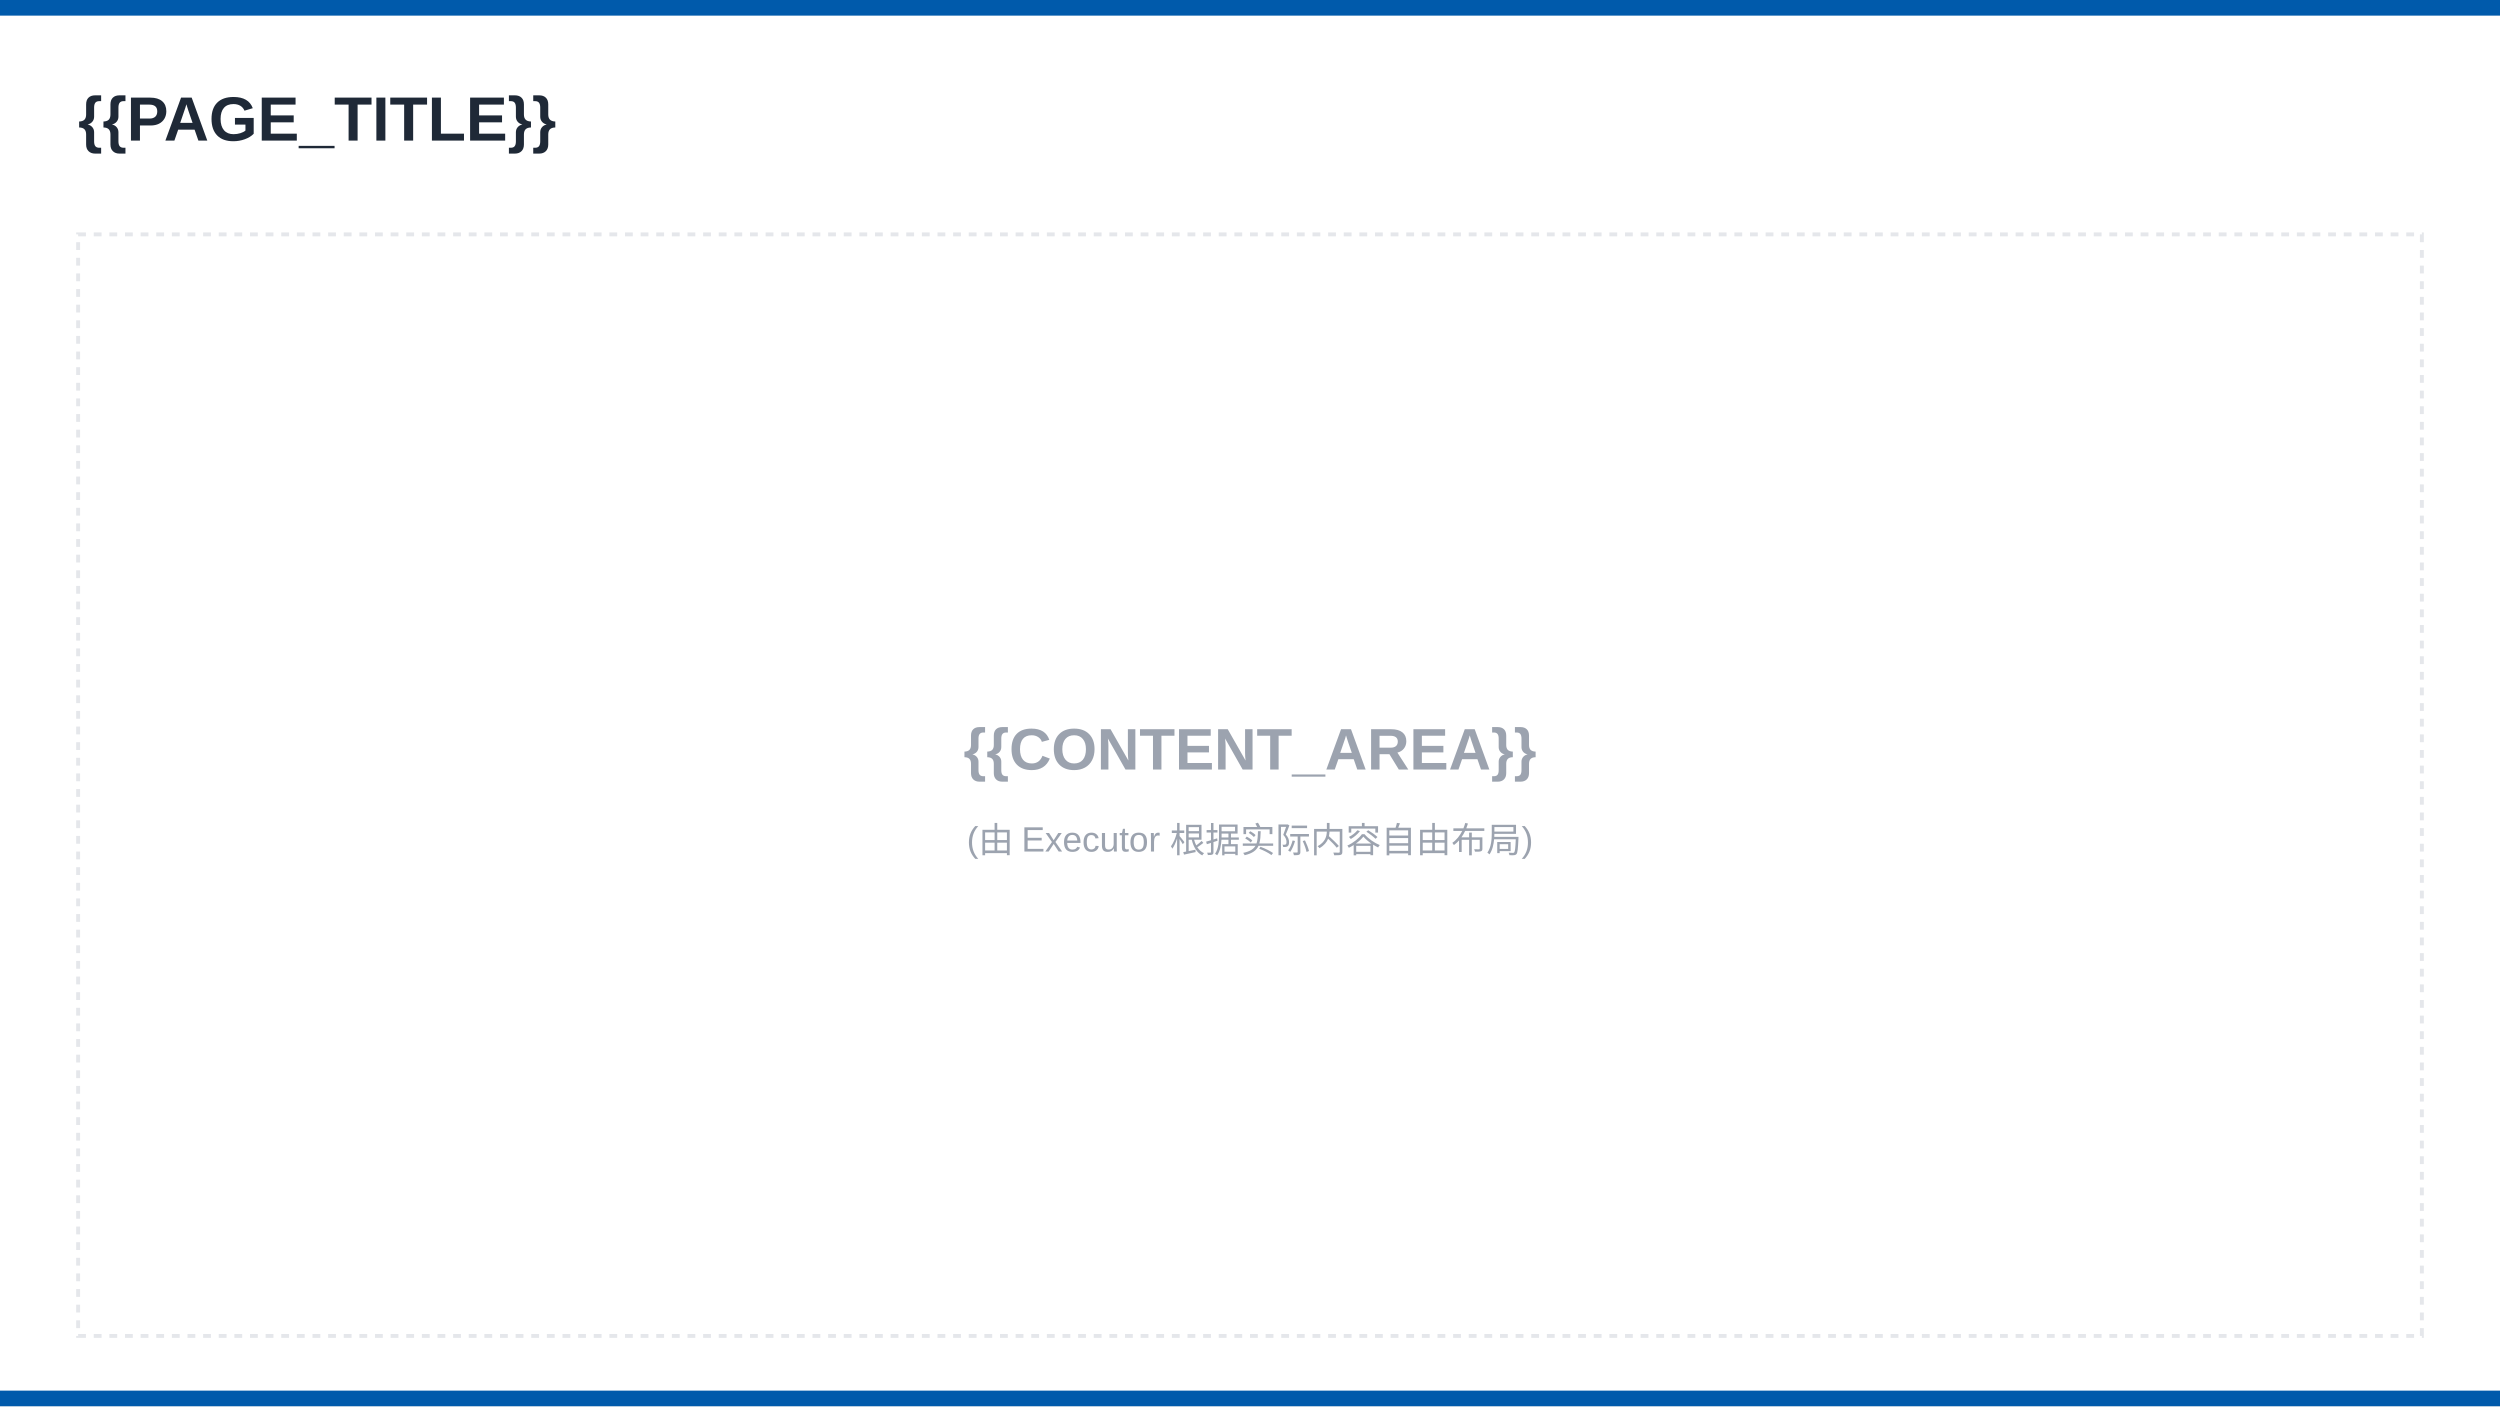
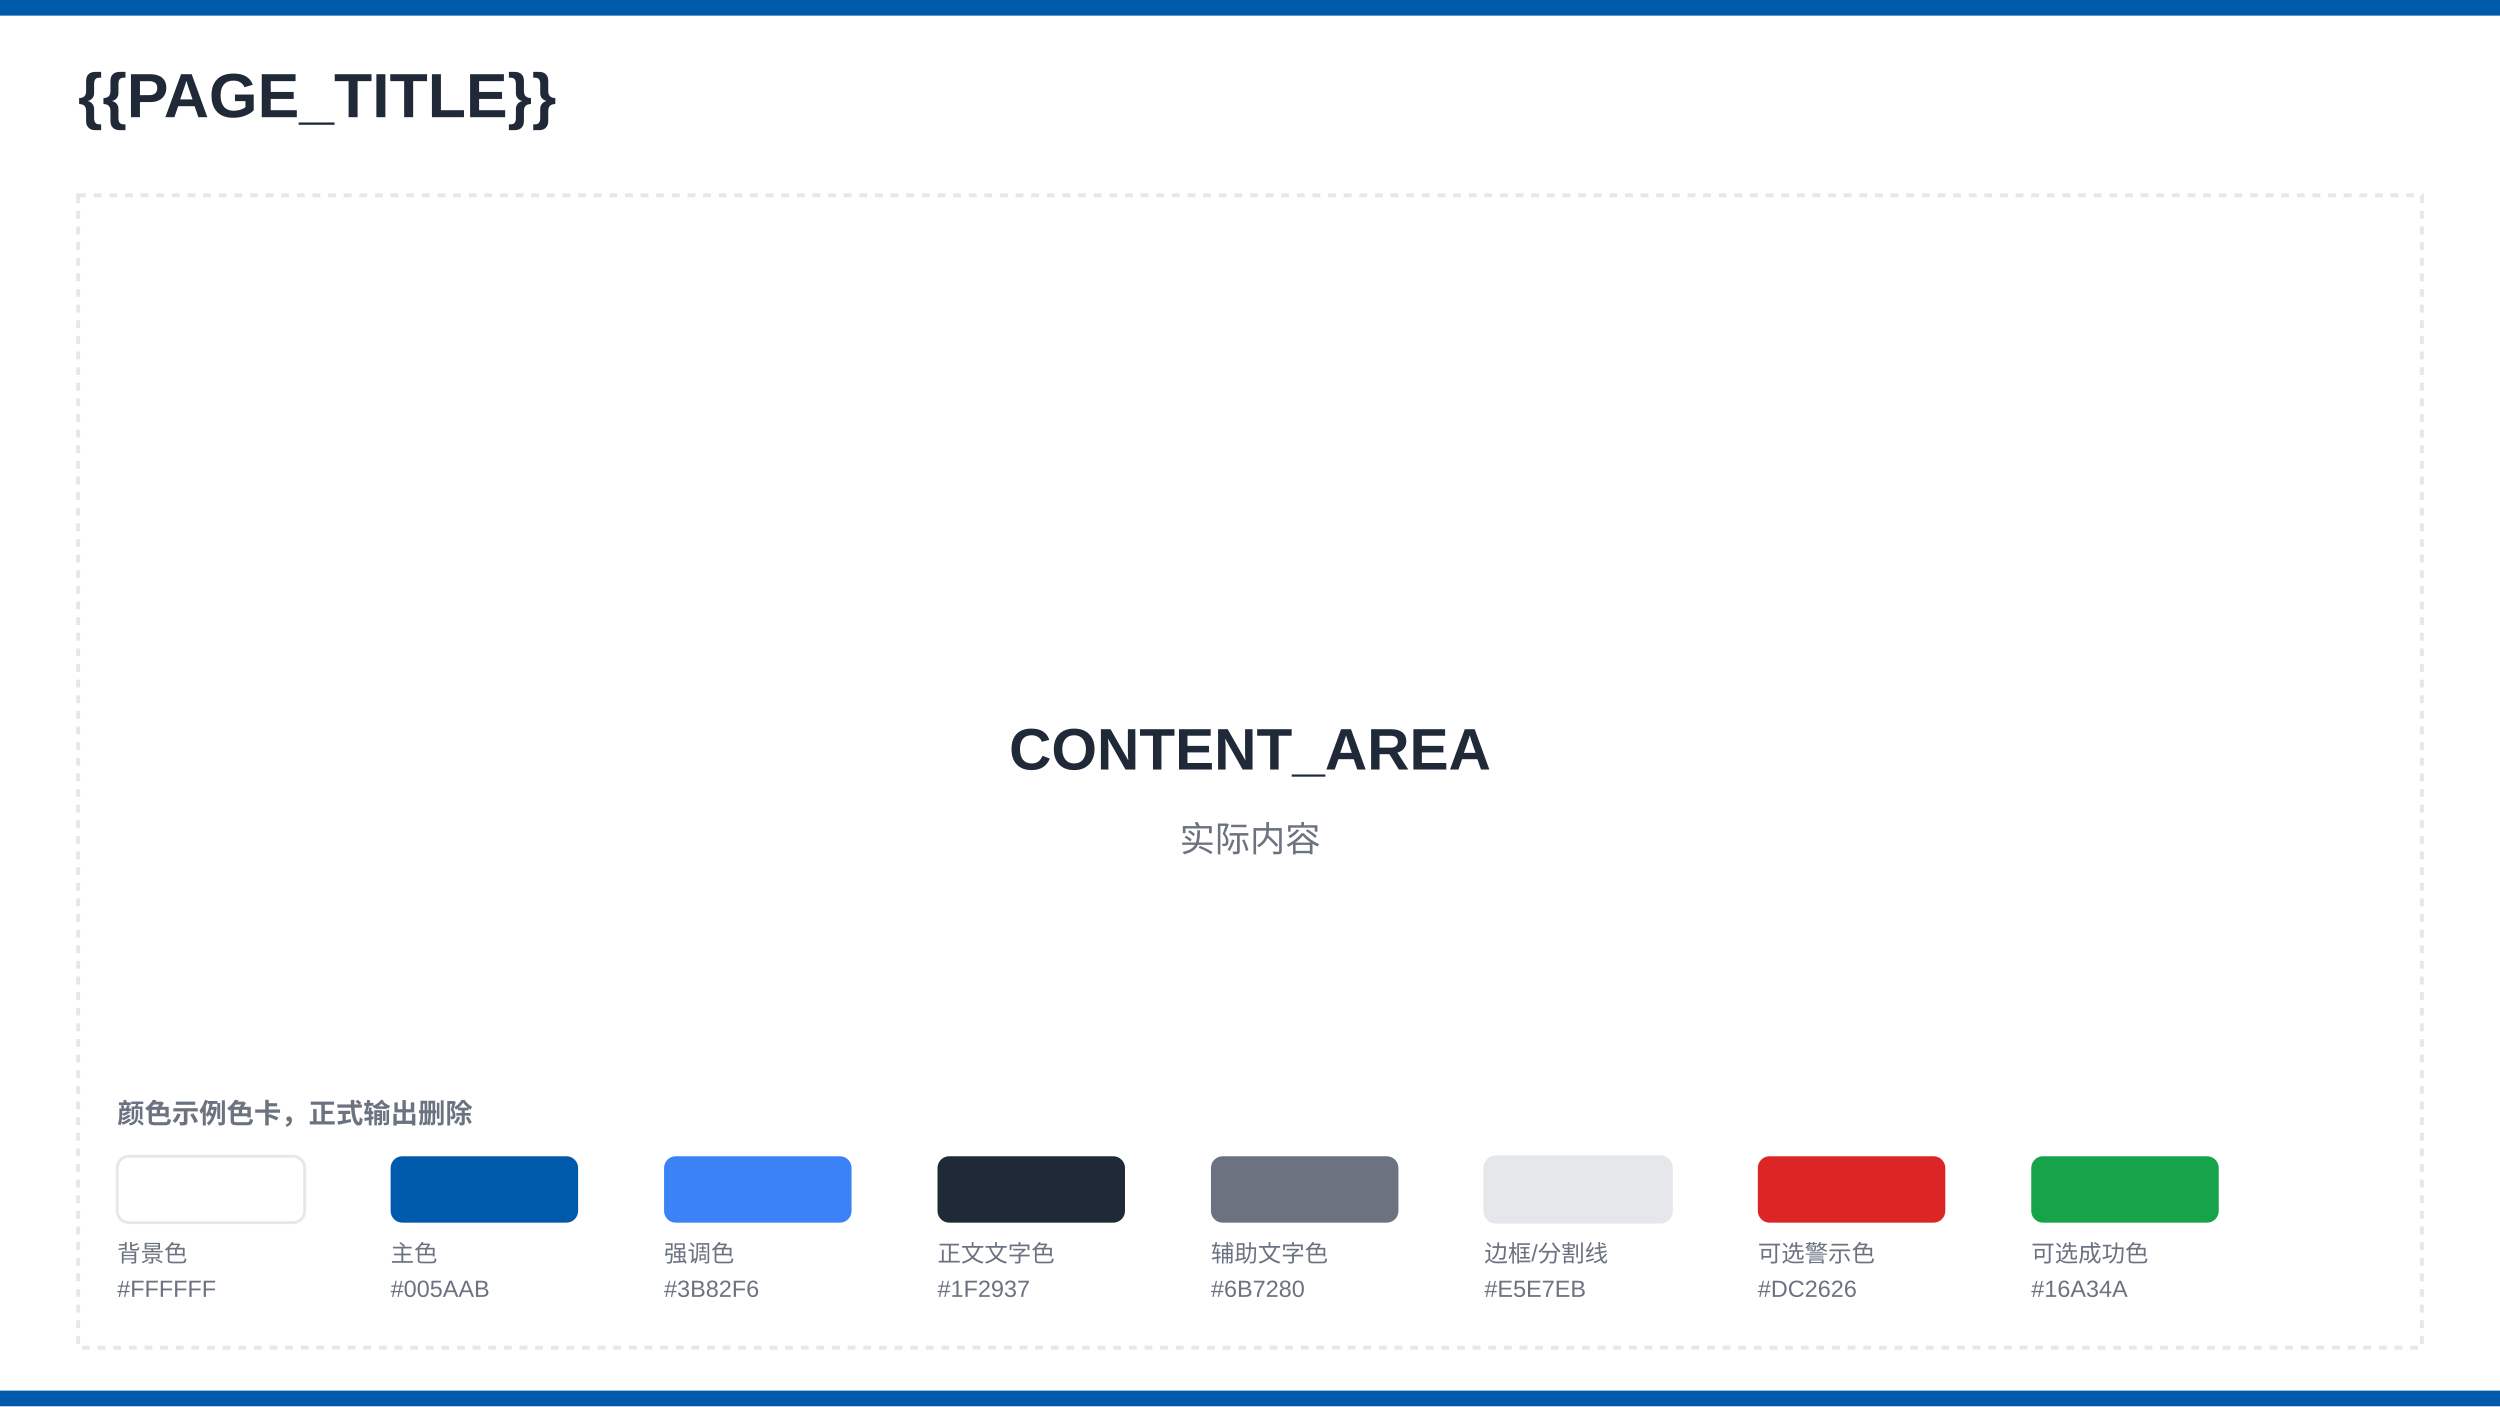
<svg xmlns="http://www.w3.org/2000/svg" width="1280" height="720" viewBox="0 0 1280 720">
-   <rect x="0" y="0" width="1280" height="720" fill="#FFFFFF" />
-   <rect x="0" y="0" width="1280" height="8" fill="#005AAB" />
-   <rect x="0" y="712" width="1280" height="8" fill="#005AAB" />
-   <text x="40" y="72" font-family="Microsoft YaHei, Arial, sans-serif" font-size="32" font-weight="700" fill="#1F2937">{{PAGE_TITLE}}</text>
-   <rect x="40" y="120" width="1200" height="564" fill="#FFFFFF" stroke="#E5E7EB" stroke-width="2" stroke-dasharray="4 4" />
-   <text x="640" y="394" text-anchor="middle" font-family="Microsoft YaHei, Arial, sans-serif" font-size="30" font-weight="700" fill="#9CA3AF">{{CONTENT_AREA}}</text>
-   <text x="640" y="436" text-anchor="middle" font-family="Microsoft YaHei, Arial, sans-serif" font-size="18" font-weight="400" fill="#9CA3AF">(由 Executor 根据实际内容自由布局)</text>
+   <g id="background" data-description="固定背景，保留。">
+     <rect id="slide-background" x="0" y="0" width="1280" height="720" fill="#FFFFFF" />
+   </g>
+   <g id="header" data-description="内容页固定标题栏；只替换标题文字，不加额外标题装饰。">
+     <rect id="top-accent-bar" x="0" y="0" width="1280" height="8" fill="#005AAB" />
+     <text id="page-title-text" data-description="标题固定样式：x=40 y=60 font-size=32 font-weight=700。" x="40" y="60" font-family="Microsoft YaHei, Arial, sans-serif" font-size="32" font-weight="700" fill="#1F2937">{{PAGE_TITLE}}</text>
+   </g>
+   <g id="template-footer" data-description="固定底部装饰，保留。">
+     <rect id="bottom-accent-bar" x="0" y="712" width="1280" height="8" fill="#005AAB" />
+   </g>
+   <g id="main-content-safe-area" data-description="主体内容范围：x=40 y=100 width=1200 height=590。">
+     <rect id="content-safe-area-guide" data-description="辅助边界框，正式输出删除。" x="40" y="100" width="1200" height="590" fill="#FFFFFF" stroke="#E5E7EB" stroke-width="2" stroke-dasharray="4 4" />
+   </g>
+   <g id="content-placeholder" data-description="占位提示，正式输出删除。">
+     <text id="content-placeholder-label" x="640" y="394" text-anchor="middle" font-family="Microsoft YaHei, Arial, sans-serif" font-size="30" font-weight="700" fill="#1F2937">CONTENT_AREA</text>
+     <text id="content-placeholder-hint" x="640" y="436" text-anchor="middle" font-family="Microsoft YaHei, Arial, sans-serif" font-size="18" font-weight="400" fill="#6B7280">实际内容</text>
+   </g>
+   <g id="palette-sample" data-description="颜色示例色卡，仅供模板预览，正式输出必须删除。">
+     <text x="60" y="575" font-family="Microsoft YaHei, Arial, sans-serif" font-size="14" font-weight="700" fill="#6B7280">颜色示例色卡，正式输出删除</text>
+     <g id="palette-background-color" data-description="背景色：#FFFFFF；使用要求：页面背景，仅用于整体底色或大面积留白区域。">
+       <rect x="60" y="592" width="96" height="34" rx="6" fill="#FFFFFF" stroke="#E5E7EB" stroke-width="1.5" />
+       <text x="60" y="646" font-family="Microsoft YaHei, Arial, sans-serif" font-size="12" fill="#6B7280">背景色</text>
+       <text x="60" y="664" font-family="Arial, sans-serif" font-size="12" fill="#6B7280">#FFFFFF</text>
+     </g>
+     <g id="palette-primary-color" data-description="主色：#005AAB；使用要求：用于顶部/底部强调条、核心视觉元素、关键标题强调。">
+       <rect x="200" y="592" width="96" height="34" rx="6" fill="#005AAB" />
+       <text x="200" y="646" font-family="Microsoft YaHei, Arial, sans-serif" font-size="12" fill="#6B7280">主色</text>
+       <text x="200" y="664" font-family="Arial, sans-serif" font-size="12" fill="#6B7280">#005AAB</text>
+     </g>
+     <g id="palette-accent-color" data-description="强调色：#3B82F6；使用要求：用于重点数据、辅助高亮、局部强调，不应大面积使用。">
+       <rect x="340" y="592" width="96" height="34" rx="6" fill="#3B82F6" />
+       <text x="340" y="646" font-family="Microsoft YaHei, Arial, sans-serif" font-size="12" fill="#6B7280">强调色</text>
+       <text x="340" y="664" font-family="Arial, sans-serif" font-size="12" fill="#6B7280">#3B82F6</text>
+     </g>
+     <g id="palette-body-text-color" data-description="正文文字色：#1F2937；使用要求：用于页面标题、主要正文、表格主文字、说明文字。">
+       <rect x="480" y="592" width="96" height="34" rx="6" fill="#1F2937" />
+       <text x="480" y="646" font-family="Microsoft YaHei, Arial, sans-serif" font-size="12" fill="#6B7280">正文文字色</text>
+       <text x="480" y="664" font-family="Arial, sans-serif" font-size="12" fill="#6B7280">#1F2937</text>
+     </g>
+     <g id="palette-muted-text-color" data-description="辅助文字色：#6B7280；使用要求：用于注释、说明、次级标签、弱化信息。">
+       <rect x="620" y="592" width="96" height="34" rx="6" fill="#6B7280" />
+       <text x="620" y="646" font-family="Microsoft YaHei, Arial, sans-serif" font-size="12" fill="#6B7280">辅助文字色</text>
+       <text x="620" y="664" font-family="Arial, sans-serif" font-size="12" fill="#6B7280">#6B7280</text>
+     </g>
+     <g id="palette-border-color" data-description="边框/分割线色：#E5E7EB；使用要求：用于边框、辅助线、分割线、浅色容器描边。">
+       <rect x="760" y="592" width="96" height="34" rx="6" fill="#E5E7EB" stroke="#E5E7EB" stroke-width="1" />
+       <text x="760" y="646" font-family="Microsoft YaHei, Arial, sans-serif" font-size="12" fill="#6B7280">边框/分割线</text>
+       <text x="760" y="664" font-family="Arial, sans-serif" font-size="12" fill="#6B7280">#E5E7EB</text>
+     </g>
+     <g id="palette-warning-color" data-description="可选警示色：#DC2626；使用要求：仅在表达风险、问题、下降时使用。">
+       <rect x="900" y="592" width="96" height="34" rx="6" fill="#DC2626" />
+       <text x="900" y="646" font-family="Microsoft YaHei, Arial, sans-serif" font-size="12" fill="#6B7280">可选警示色</text>
+       <text x="900" y="664" font-family="Arial, sans-serif" font-size="12" fill="#6B7280">#DC2626</text>
+     </g>
+     <g id="palette-success-color" data-description="可选成功色：#16A34A；使用要求：仅在表达增长、完成、正向结果时使用。">
+       <rect x="1040" y="592" width="96" height="34" rx="6" fill="#16A34A" />
+       <text x="1040" y="646" font-family="Microsoft YaHei, Arial, sans-serif" font-size="12" fill="#6B7280">可选成功色</text>
+       <text x="1040" y="664" font-family="Arial, sans-serif" font-size="12" fill="#6B7280">#16A34A</text>
+     </g>
+   </g>
</svg>
